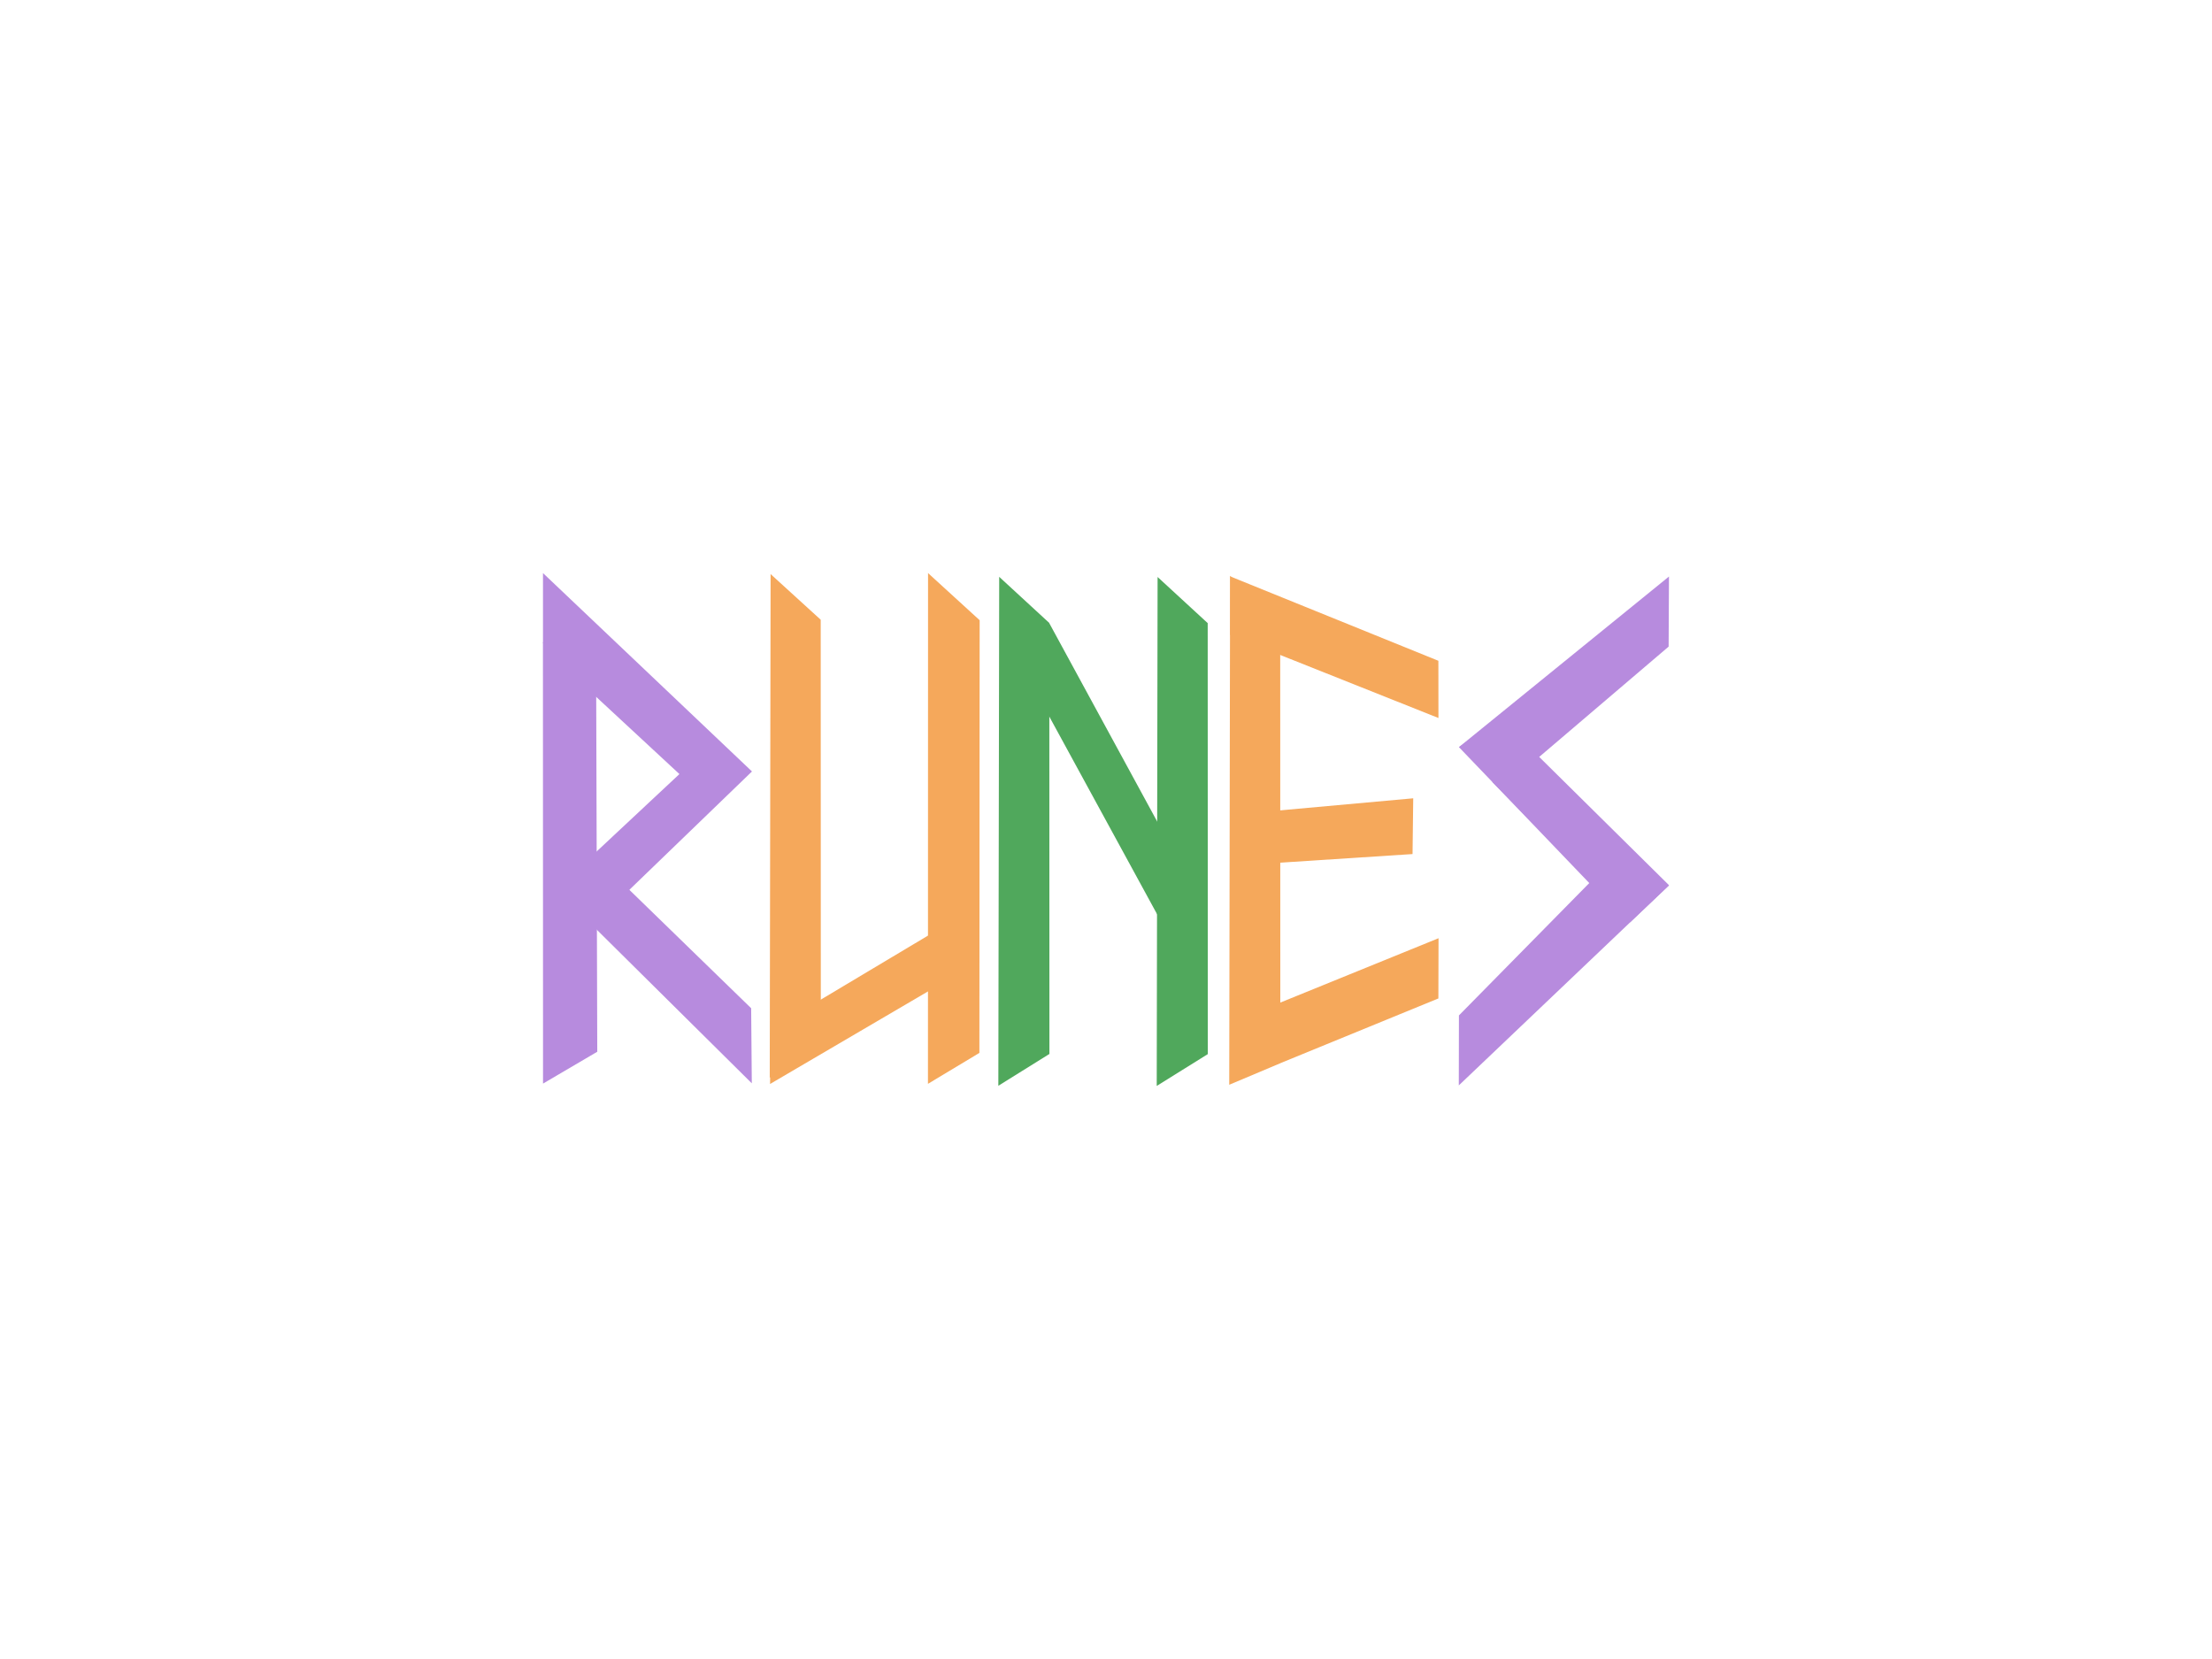
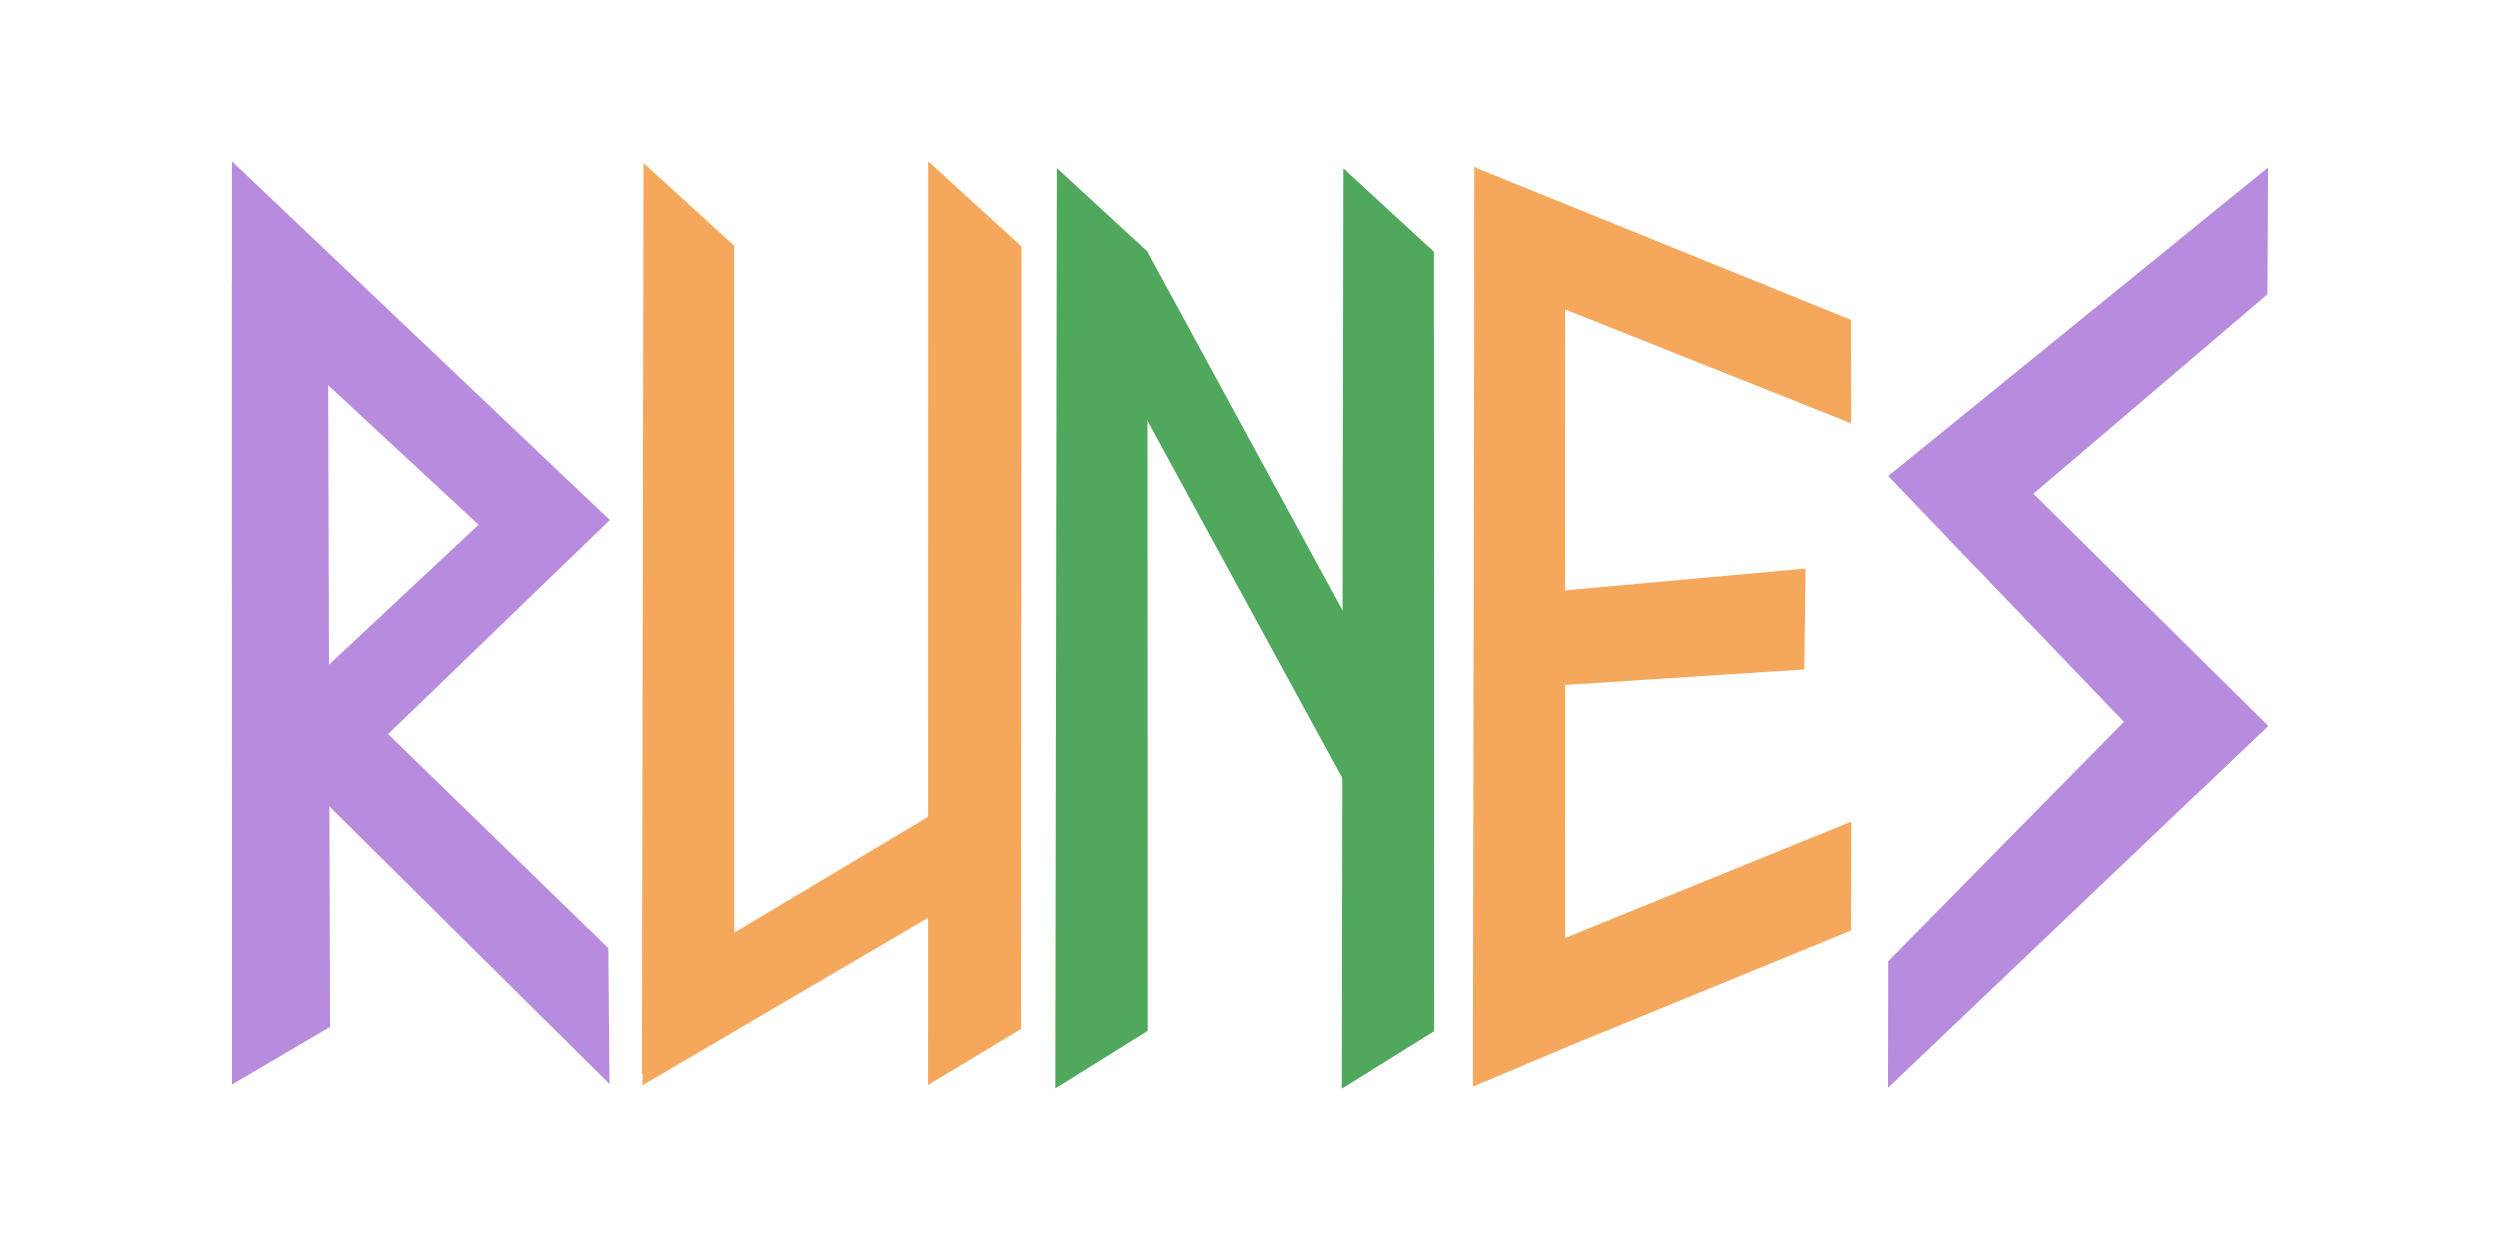
- <svg xmlns="http://www.w3.org/2000/svg" width="800" height="600" viewBox="0 0 800 600" version="1.1" id="svg1">
+ <svg xmlns="http://www.w3.org/2000/svg" width="500" height="250" viewBox="0 0 500 250" version="1.1" id="svg1">
  <defs id="defs1" />
-   <g id="layer1" transform="translate(-0.6865365,101.6389)">
+   <g id="layer1" transform="translate(-150.6865,-73.36112)">
    <g id="g6" style="fill:#b78bde;fill-opacity:1" transform="matrix(7.980658,0,0,7.980658,185.4679,-131.1464)">
      <path style="opacity:1;fill:#b78bde;fill-opacity:1;stroke:none;stroke-width:0;stroke-linecap:square;stroke-miterlimit:3.5" d="M 1.451,32.795 1.455,52.803 3.913,51.36 3.863,34.507 Z" id="path1" />
      <path style="fill:#b78bde;fill-opacity:1;stroke:none;stroke-width:0;stroke-linecap:square;stroke-miterlimit:3.5" d="m 1.585,43.545 9.331,9.245 -0.029,-3.402 -9.326,-9.066" id="path1-9" />
      <path style="opacity:1;fill:#b78bde;fill-opacity:1;stroke:none;stroke-width:0;stroke-linecap:square;stroke-miterlimit:3.5" d="m 3.495,34.936 4.141,3.84 -3.807,3.56 0.017,3.155 7.078,-6.833 -9.471,-8.99 v 3.167 z" id="path3" />
    </g>
    <g id="g7" transform="matrix(7.980658,0,0,7.980658,185.4679,-131.1464)">
      <path style="fill:#f5a85b;fill-opacity:1;stroke:none;stroke-width:0;stroke-linecap:square;stroke-miterlimit:3.5" d="m 11.768,29.713 -0.039,22.825 2.315,-1.427 -0.005,-19.329 z" id="path1-7" />
      <path style="fill:#f5a85b;fill-opacity:1;stroke:none;stroke-width:0;stroke-linecap:square;stroke-miterlimit:3.5" d="m 18.903,29.668 -0.004,23.146 2.331,-1.402 0.012,-19.608 z" id="path1-7-8" />
      <path style="opacity:1;fill:#f5a85b;fill-opacity:1;stroke:none;stroke-width:0;stroke-linecap:square;stroke-miterlimit:3.5" d="m 11.78,50.35 8.953,-5.348 -0.022,2.563 -8.968,5.256 z" id="path4" />
    </g>
    <g id="g9" transform="matrix(7.980658,0,0,7.980658,183.6578,-130.7843)">
      <path style="fill:#f5a85b;fill-opacity:1;stroke:none;stroke-width:0;stroke-linecap:square;stroke-miterlimit:3.5" d="m 32.818,29.747 -0.039,23.064 2.315,-0.976 -0.005,-19.997 z" id="path1-7-7-5-5" />
      <path style="fill:#f5a85b;fill-opacity:1;stroke:none;stroke-width:0;stroke-linecap:square;stroke-miterlimit:3.5" d="m 42.264,46.17 -9.1,3.701 1.928,1.963 7.165,-2.935" id="path1-7-7-5-6" />
      <path style="fill:#f5a85b;fill-opacity:1;stroke:none;stroke-width:0;stroke-linecap:square;stroke-miterlimit:3.5" d="m 42.257,33.597 -9.433,-3.824 -0.003,2.657 9.439,3.76" id="path1-7-7-5-6-6" />
      <path style="fill:#f5a85b;fill-opacity:1;stroke:none;stroke-width:0;stroke-linecap:square;stroke-miterlimit:3.5" d="m 41.117,39.829 -8.298,0.752 1.037,2.245 7.23,-0.47" id="path1-7-7-5-6-3" />
    </g>
    <g id="g8" style="fill:#50a85c;fill-opacity:1" transform="matrix(7.980658,0,0,7.980658,184.8652,-131.1464)">
      <path style="fill:#50a85c;fill-opacity:1;stroke:none;stroke-width:0;stroke-linecap:square;stroke-miterlimit:3.5" d="m 22.203,29.838 -0.039,23.064 2.315,-1.442 -0.005,-19.531 z" id="path1-7-7" />
      <path style="fill:#50a85c;fill-opacity:1;stroke:none;stroke-width:0;stroke-linecap:square;stroke-miterlimit:3.5" d="m 29.381,29.845 -0.039,23.064 2.315,-1.442 -0.005,-19.531 z" id="path1-7-7-5" />
      <path style="opacity:1;fill:#50a85c;fill-opacity:1;stroke:none;stroke-width:0;stroke-linecap:square;stroke-miterlimit:3.5" d="m 24.468,31.929 6.753,12.414 -0.898,2.554 -6.776,-12.425 z" id="path5" />
    </g>
    <g id="g10" style="fill:#b78bde;fill-opacity:1" transform="matrix(7.980658,0,0,7.980658,182.5993,-131.5084)">
      <path style="fill:#b78bde;fill-opacity:1;stroke:none;stroke-width:0;stroke-linecap:square;stroke-miterlimit:3.5" d="m 46.357,38.558 6.467,-5.512 0.016,-3.177 -9.518,7.731" id="path3-7-9-0-8" />
      <path style="opacity:1;fill:#b78bde;fill-opacity:1;stroke:none;stroke-width:0;stroke-linecap:square;stroke-miterlimit:3.5" d="m 44.744,36.602 7.185,6.455 -1.071,2.404 -7.537,-7.86 z" id="path6" />
      <path style="fill:#b78bde;fill-opacity:1;stroke:none;stroke-width:0;stroke-linecap:square;stroke-miterlimit:3.5" d="m 49.285,43.702 -5.964,6.057 -0.006,3.172 9.518,-9.06" id="path3-7-9-0-8-9" />
      <path style="fill:#b78bde;fill-opacity:1;stroke:none;stroke-width:0;stroke-linecap:square;stroke-miterlimit:3.5" d="m 51.078,45.539 -6.241,-6.354 0.443,-2.799 7.564,7.475 z" id="path6-7" />
    </g>
  </g>
</svg>
